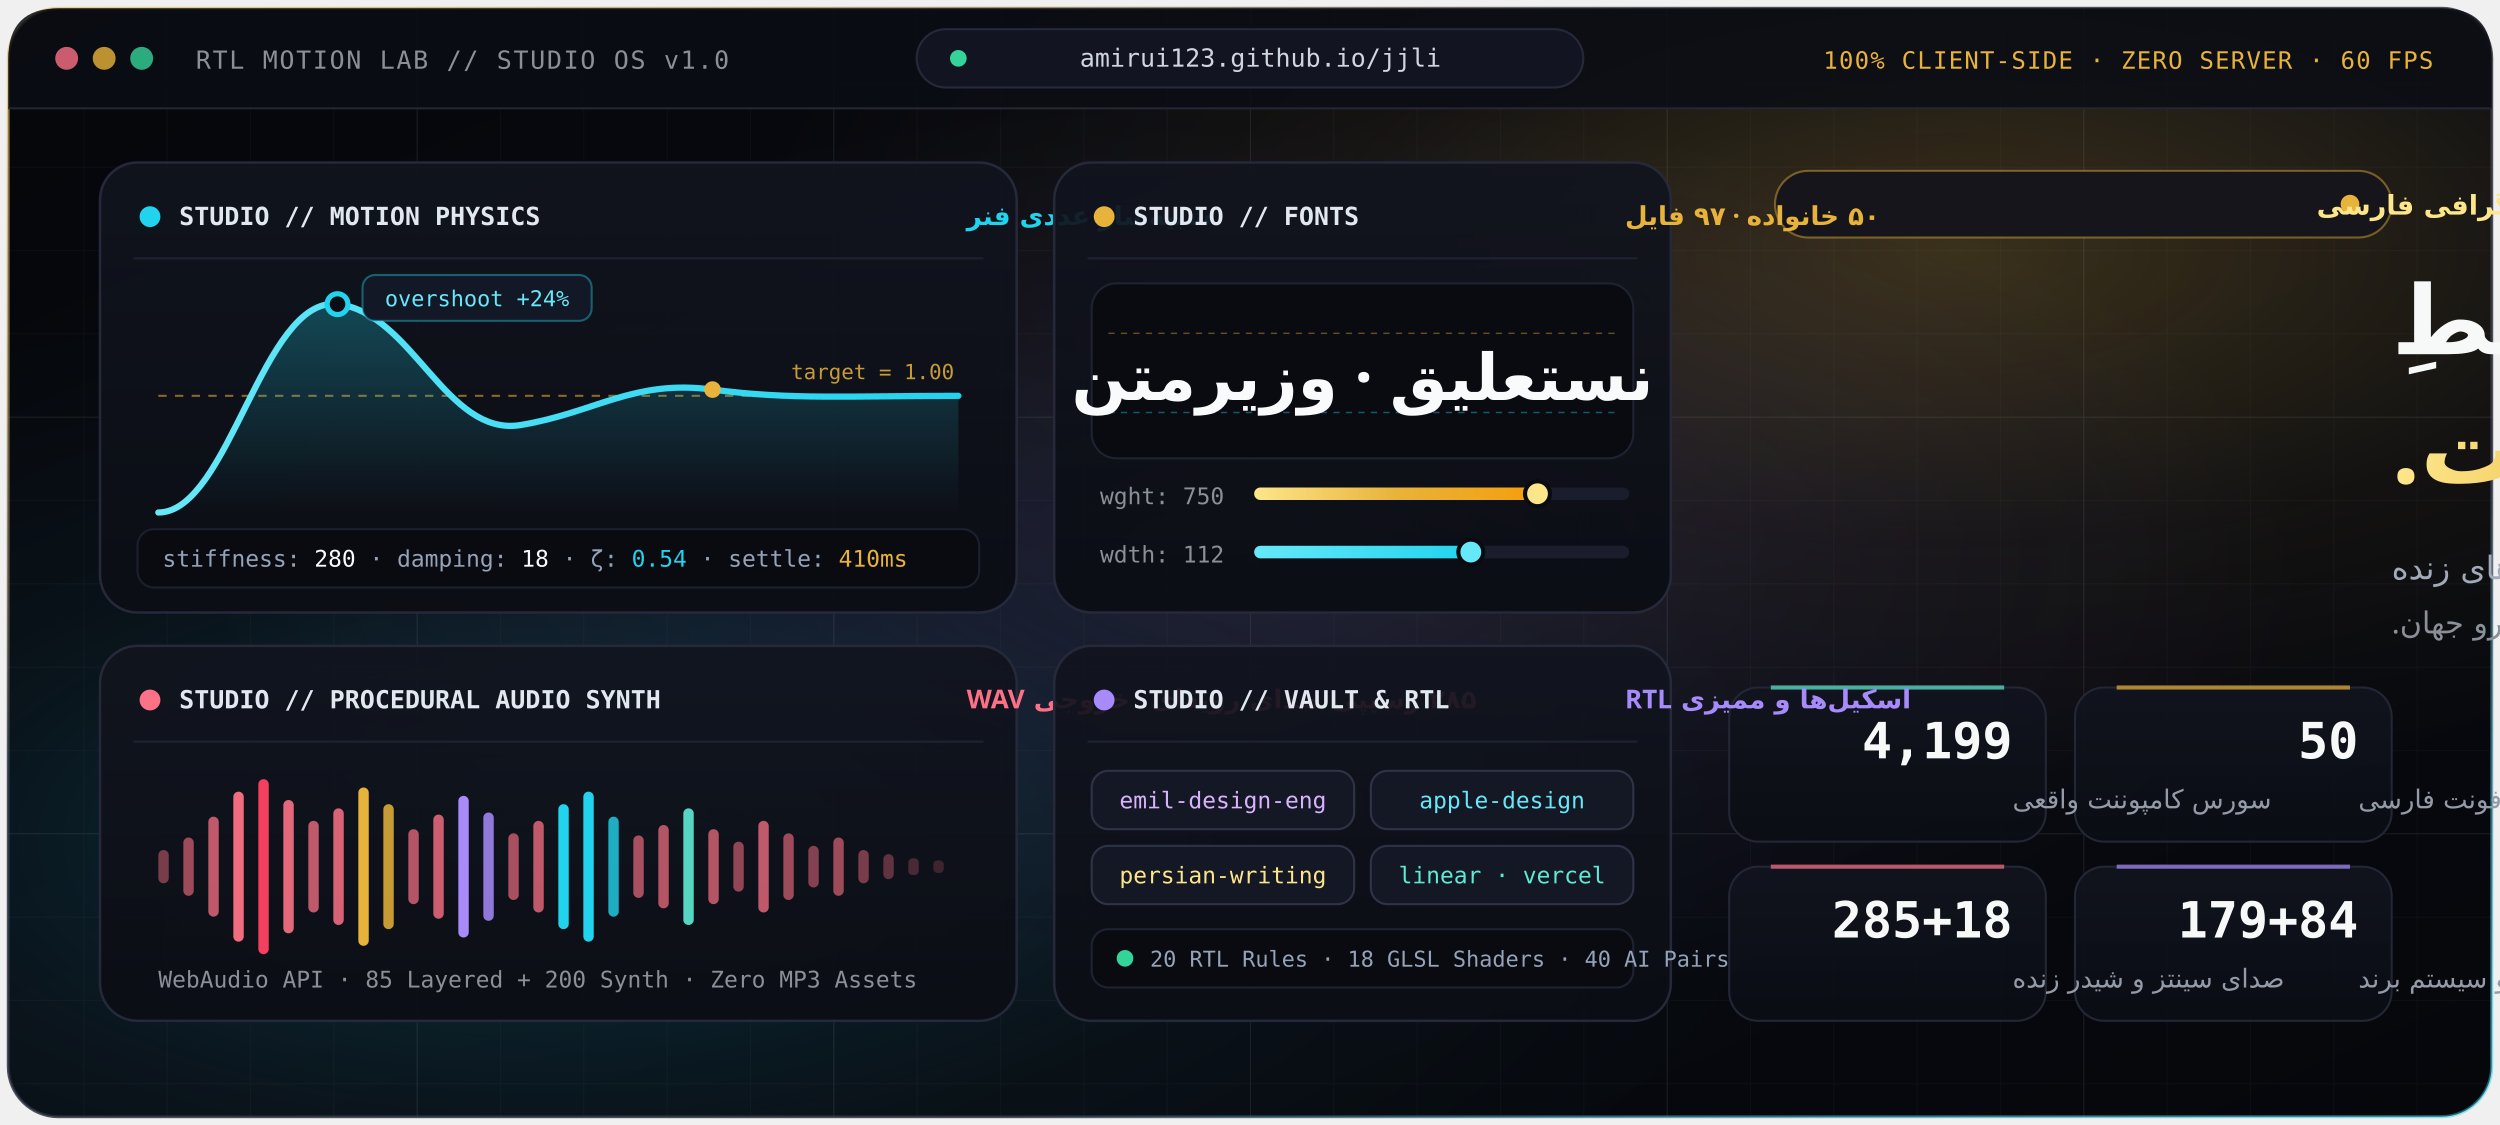
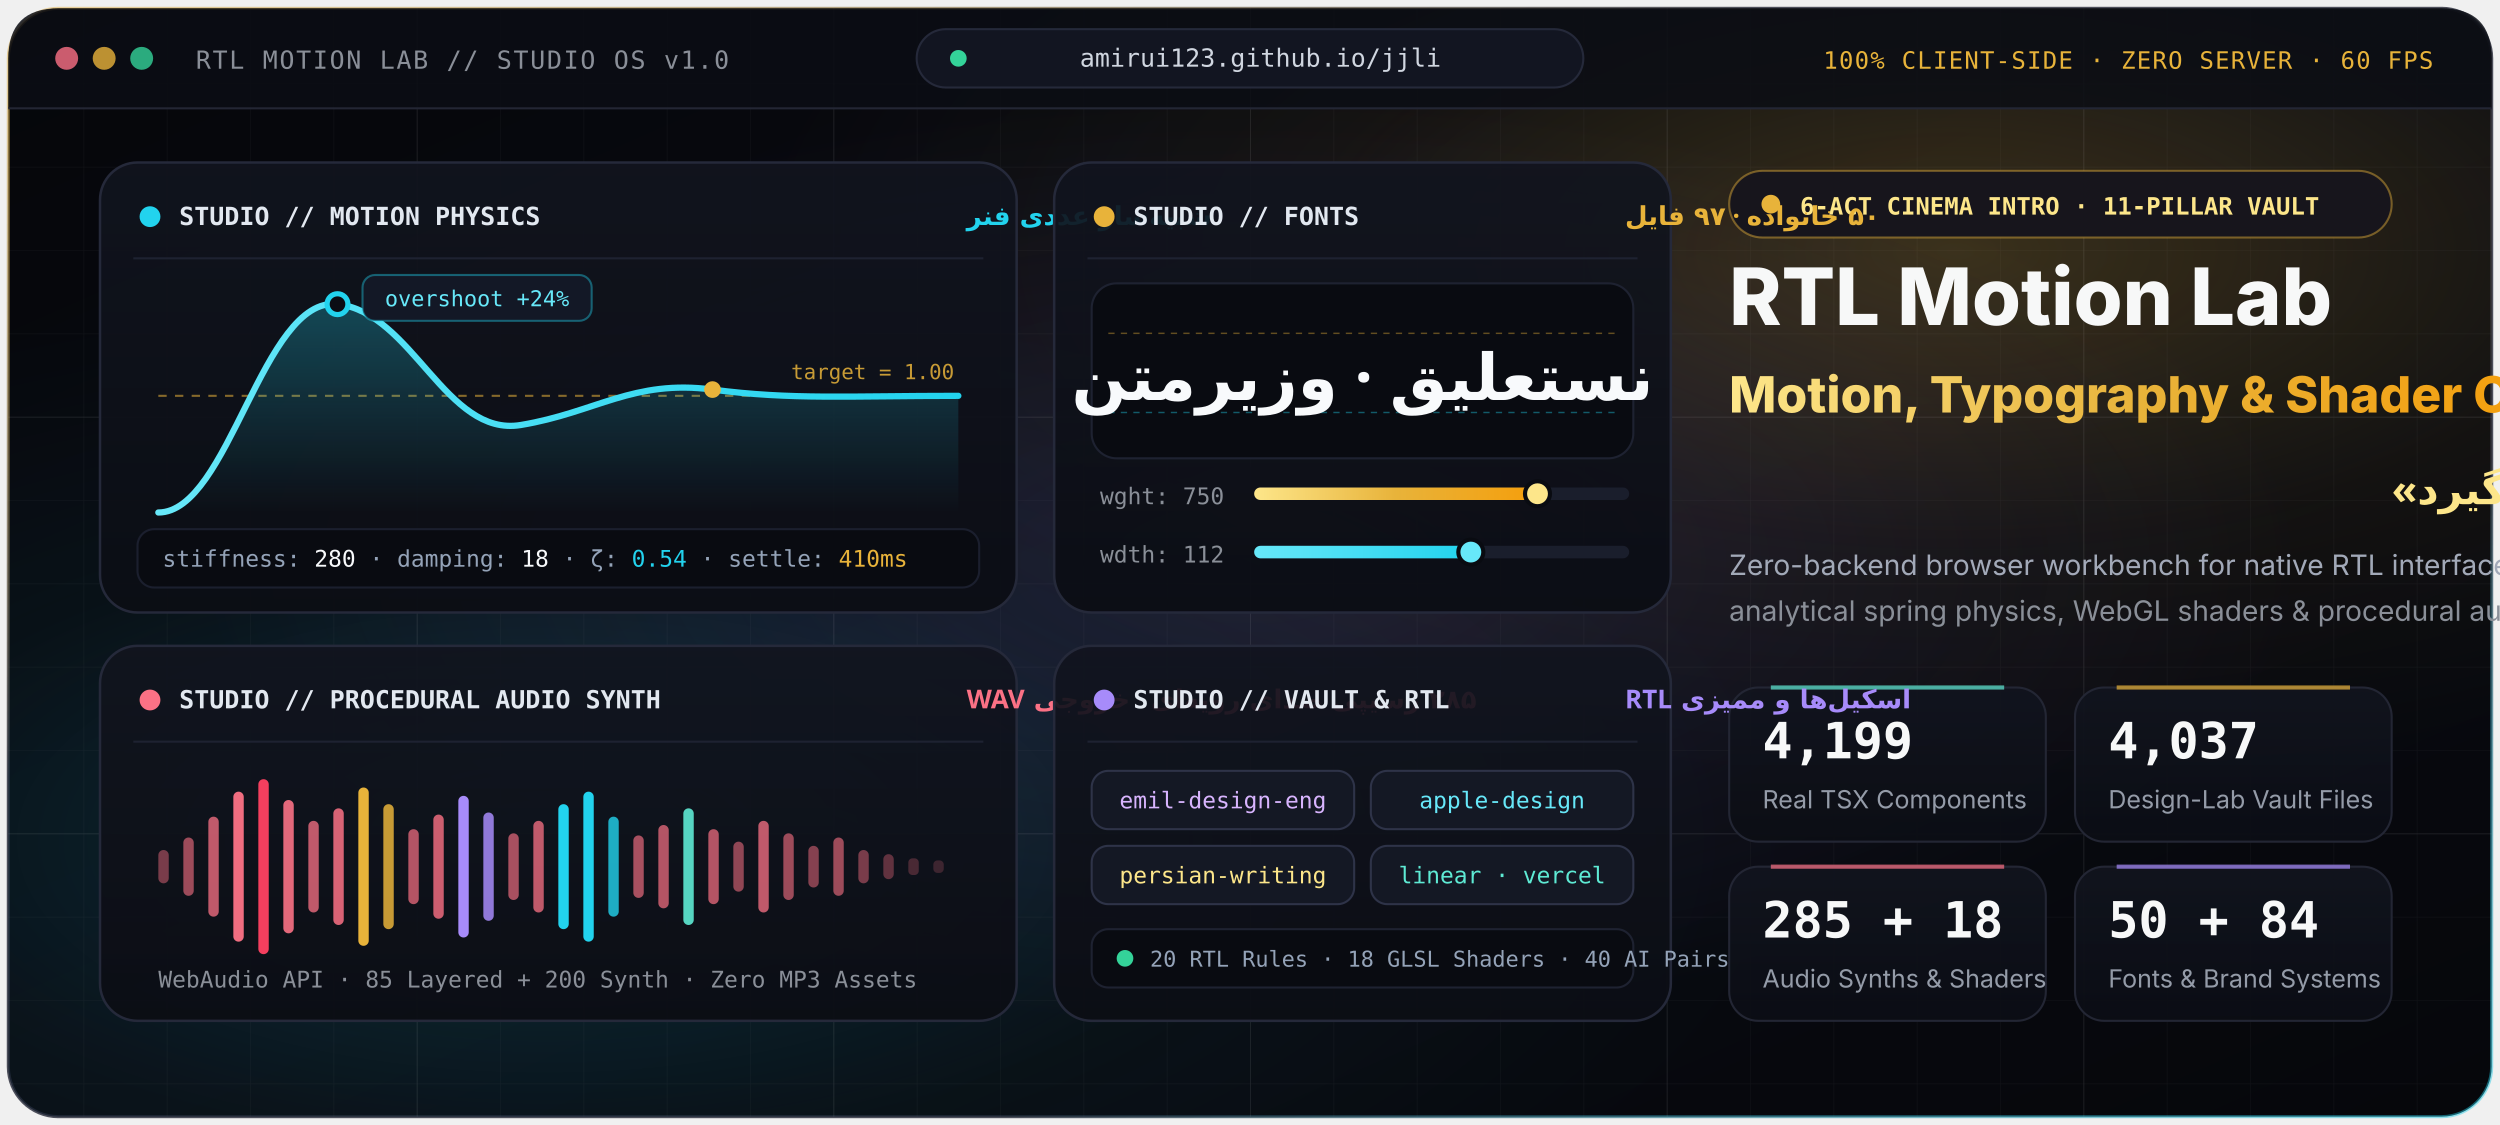
<svg xmlns="http://www.w3.org/2000/svg" viewBox="0 0 1200 540" width="100%" height="100%" role="img" aria-label="آزمایشگاه موشن فارسی — RTL Motion Lab">
  <defs>
    <linearGradient id="bg-canvas" x1="0%" y1="0%" x2="100%" y2="100%">
      <stop offset="0%" stop-color="#05060A" />
      <stop offset="50%" stop-color="#090B12" />
      <stop offset="100%" stop-color="#06070B" />
    </linearGradient>
    <radialGradient id="glow-amber" cx="78%" cy="22%" r="48%">
      <stop offset="0%" stop-color="#E8B33A" stop-opacity="0.22" />
      <stop offset="55%" stop-color="#E8B33A" stop-opacity="0.05" />
      <stop offset="100%" stop-color="#E8B33A" stop-opacity="0" />
    </radialGradient>
    <radialGradient id="glow-cyan" cx="22%" cy="75%" r="50%">
      <stop offset="0%" stop-color="#22D3EE" stop-opacity="0.18" />
      <stop offset="55%" stop-color="#22D3EE" stop-opacity="0.04" />
      <stop offset="100%" stop-color="#22D3EE" stop-opacity="0" />
    </radialGradient>
    <radialGradient id="glow-violet" cx="50%" cy="50%" r="42%">
      <stop offset="0%" stop-color="#A78BFA" stop-opacity="0.12" />
      <stop offset="100%" stop-color="#A78BFA" stop-opacity="0" />
    </radialGradient>
    <linearGradient id="border-shine" x1="0%" y1="0%" x2="100%" y2="100%">
      <stop offset="0%" stop-color="#E8B33A" stop-opacity="0.45" />
      <stop offset="35%" stop-color="#232634" stop-opacity="0.8" />
      <stop offset="70%" stop-color="#232634" stop-opacity="0.8" />
      <stop offset="100%" stop-color="#22D3EE" stop-opacity="0.45" />
    </linearGradient>
    <linearGradient id="card-surface" x1="0%" y1="0%" x2="0%" y2="100%">
      <stop offset="0%" stop-color="#11141E" stop-opacity="0.92" />
      <stop offset="100%" stop-color="#0B0D14" stop-opacity="0.96" />
    </linearGradient>
    <linearGradient id="gold-grad" x1="0%" y1="0%" x2="100%" y2="0%">
      <stop offset="0%" stop-color="#FDE68A" />
      <stop offset="50%" stop-color="#E8B33A" />
      <stop offset="100%" stop-color="#F59E0B" />
    </linearGradient>
    <linearGradient id="cyan-grad" x1="0%" y1="0%" x2="100%" y2="0%">
      <stop offset="0%" stop-color="#67E8F9" />
      <stop offset="100%" stop-color="#22D3EE" />
    </linearGradient>
    <linearGradient id="spring-fill" x1="0%" y1="0%" x2="0%" y2="100%">
      <stop offset="0%" stop-color="#22D3EE" stop-opacity="0.28" />
      <stop offset="100%" stop-color="#22D3EE" stop-opacity="0.0" />
    </linearGradient>
    <pattern id="arch-grid" width="40" height="40" patternUnits="userSpaceOnUse">
      <path d="M 40 0 L 0 0 0 40" fill="none" stroke="#FFFFFF" stroke-width="0.6" stroke-opacity="0.04" />
    </pattern>
    <pattern id="sub-grid" width="200" height="200" patternUnits="userSpaceOnUse">
      <path d="M 200 0 L 0 0 0 200" fill="none" stroke="#FFFFFF" stroke-width="0.8" stroke-opacity="0.07" />
    </pattern>
  </defs>
  <rect x="4" y="4" width="1192" height="532" rx="24" fill="url(#bg-canvas)" stroke="url(#border-shine)" stroke-width="1.5" />
  <rect x="4" y="4" width="1192" height="532" rx="24" fill="url(#glow-amber)" />
  <rect x="4" y="4" width="1192" height="532" rx="24" fill="url(#glow-cyan)" />
  <rect x="4" y="4" width="1192" height="532" rx="24" fill="url(#glow-violet)" />
  <rect x="4" y="4" width="1192" height="532" rx="24" fill="url(#arch-grid)" />
  <rect x="4" y="4" width="1192" height="532" rx="24" fill="url(#sub-grid)" />
  <path d="M 4 28 Q 4 4 28 4 L 1172 4 Q 1196 4 1196 28 L 1196 52 L 4 52 Z" fill="#0B0D14" fill-opacity="0.85" />
  <line x1="4" y1="52" x2="1196" y2="52" stroke="#232634" stroke-width="1" />
  <circle cx="32" cy="28" r="5.5" fill="#FB7185" fill-opacity="0.8" />
  <circle cx="50" cy="28" r="5.5" fill="#E8B33A" fill-opacity="0.8" />
  <circle cx="68" cy="28" r="5.5" fill="#34D399" fill-opacity="0.8" />
  <text x="94" y="33" fill="#8A8F98" font-family="'SF Mono', 'JetBrains Mono', Consolas, monospace" font-size="12" letter-spacing="0.8">
    RTL MOTION LAB // STUDIO OS v1.0
  </text>
  <rect x="440" y="14" width="320" height="28" rx="14" fill="#121521" stroke="#25293A" stroke-width="1" />
  <circle cx="460" cy="28" r="4" fill="#34D399" />
  <text x="605" y="32" text-anchor="middle" fill="#D0D6E0" font-family="'SF Mono', 'JetBrains Mono', Consolas, monospace" font-size="12">
    amirui123.github.io/jjli
  </text>
  <text x="1168" y="33" text-anchor="end" fill="#E8B33A" font-family="'SF Mono', 'JetBrains Mono', Consolas, monospace" font-size="11.5" letter-spacing="0.6">
    100% CLIENT-SIDE · ZERO SERVER · 60 FPS
  </text>
-   <rect x="852" y="82" width="296" height="32" rx="16" fill="#17151C" stroke="#E8B33A" stroke-opacity="0.45" stroke-width="1" />
-   <circle cx="1128" cy="98" r="4.5" fill="#E8B33A" />
-   <text x="1112" y="103" text-anchor="end" direction="rtl" fill="#FDE68A" font-family="Vazirmatn, 'IRANSansX', Tahoma, 'Segoe UI', sans-serif" font-size="13" font-weight="600">
-     آزمایشگاه موشن و تایپوگرافی فارسی
-   </text>
-   <text x="1148" y="170" text-anchor="end" direction="rtl" fill="#F7F8F8" font-family="Vazirmatn, 'IRANSansX', Tahoma, 'Segoe UI', sans-serif" font-size="46" font-weight="800">
-     حرکت، زبانِ رابطِ
-   </text>
-   <text x="1148" y="232" text-anchor="end" direction="rtl" fill="url(#gold-grad)" font-family="Vazirmatn, 'IRANSansX', Tahoma, 'Segoe UI', sans-serif" font-size="48" font-weight="900">
-     فارسی است.
-   </text>
-   <text x="1148" y="278" text-anchor="end" direction="rtl" fill="#A2A9B8" font-family="Vazirmatn, 'IRANSansX', Tahoma, 'Segoe UI', sans-serif" font-size="15.5" font-weight="400">
-     مهندسی فونت، فیزیک فنر، کامپوننت‌های واقعی، سینتز صدا و شیدرهای زنده
-   </text>
-   <text x="1148" y="304" text-anchor="end" direction="rtl" fill="#8A8F98" font-family="Vazirmatn, 'IRANSansX', Tahoma, 'Segoe UI', sans-serif" font-size="14.5" font-weight="400">
-     بر پایهٔ ۱۷۹ سند مهارتی و ۸۴ سیستم طراحی برندهای پیشرو جهان.
+   <rect x="830" y="82" width="318" height="32" rx="16" fill="#17151C" stroke="#E8B33A" stroke-opacity="0.45" stroke-width="1" />
+   <circle cx="850" cy="98" r="4.5" fill="#E8B33A" />
+   <text x="864" y="103" fill="#FDE68A" font-family="'SF Mono', Consolas, monospace" font-size="11.5" font-weight="700">
+     6-ACT CINEMA INTRO · 11-PILLAR VAULT
+   </text>
+   <text x="830" y="156" fill="#F7F8F8" font-family="-apple-system, BlinkMacSystemFont, 'Segoe UI', Inter, sans-serif" font-size="38" font-weight="800">
+     RTL Motion Lab
+   </text>
+   <text x="830" y="198" fill="url(#gold-grad)" font-family="-apple-system, BlinkMacSystemFont, 'Segoe UI', Inter, sans-serif" font-size="24" font-weight="800">
+     Motion, Typography &amp; Shader OS
+   </text>
+   <text x="1148" y="242" text-anchor="end" direction="rtl" fill="#FDE68A" font-family="Vazirmatn, 'IRANSansX', Tahoma, sans-serif" font-size="20" font-weight="700">
+     «در امتدادِ نور، هر خط جان می‌گیرد»
+   </text>
+   <text x="830" y="276" fill="#A2A9B8" font-family="-apple-system, BlinkMacSystemFont, 'Segoe UI', Inter, sans-serif" font-size="13.5" font-weight="400">
+     Zero-backend browser workbench for native RTL interfaces,
+   </text>
+   <text x="830" y="298" fill="#8A8F98" font-family="-apple-system, BlinkMacSystemFont, 'Segoe UI', Inter, sans-serif" font-size="13.5" font-weight="400">
+     analytical spring physics, WebGL shaders &amp; procedural audio.
  </text>
  <rect x="996" y="330" width="152" height="74" rx="14" fill="url(#card-surface)" stroke="#232634" stroke-width="1" />
  <line x1="1016" y1="330" x2="1128" y2="330" stroke="#E8B33A" stroke-width="2" stroke-opacity="0.7" />
-   <text x="1132" y="364" text-anchor="end" fill="#F7F8F8" font-family="'SF Mono', Consolas, monospace" font-size="24" font-weight="700">50</text>
-   <text x="1132" y="388" text-anchor="end" direction="rtl" fill="#949BA8" font-family="Vazirmatn, Tahoma, sans-serif" font-size="12.5">خانواده فونت فارسی</text>
+   <text x="1012" y="364" fill="#F7F8F8" font-family="'SF Mono', Consolas, monospace" font-size="24" font-weight="700">4,037</text>
+   <text x="1012" y="388" fill="#949BA8" font-family="-apple-system, BlinkMacSystemFont, sans-serif" font-size="12">Design-Lab Vault Files</text>
  <rect x="830" y="330" width="152" height="74" rx="14" fill="url(#card-surface)" stroke="#232634" stroke-width="1" />
  <line x1="850" y1="330" x2="962" y2="330" stroke="#5EEAD4" stroke-width="2" stroke-opacity="0.7" />
-   <text x="966" y="364" text-anchor="end" fill="#F7F8F8" font-family="'SF Mono', Consolas, monospace" font-size="24" font-weight="700">4,199</text>
-   <text x="966" y="388" text-anchor="end" direction="rtl" fill="#949BA8" font-family="Vazirmatn, Tahoma, sans-serif" font-size="12.5">سورس کامپوننت واقعی</text>
+   <text x="846" y="364" fill="#F7F8F8" font-family="'SF Mono', Consolas, monospace" font-size="24" font-weight="700">4,199</text>
+   <text x="846" y="388" fill="#949BA8" font-family="-apple-system, BlinkMacSystemFont, sans-serif" font-size="12">Real TSX Components</text>
  <rect x="996" y="416" width="152" height="74" rx="14" fill="url(#card-surface)" stroke="#232634" stroke-width="1" />
  <line x1="1016" y1="416" x2="1128" y2="416" stroke="#A78BFA" stroke-width="2" stroke-opacity="0.7" />
-   <text x="1132" y="450" text-anchor="end" fill="#F7F8F8" font-family="'SF Mono', Consolas, monospace" font-size="24" font-weight="700">179+84</text>
-   <text x="1132" y="474" text-anchor="end" direction="rtl" fill="#949BA8" font-family="Vazirmatn, Tahoma, sans-serif" font-size="12.5">سند مهارت و سیستم برند</text>
+   <text x="1012" y="450" fill="#F7F8F8" font-family="'SF Mono', Consolas, monospace" font-size="24" font-weight="700">50 + 84</text>
+   <text x="1012" y="474" fill="#949BA8" font-family="-apple-system, BlinkMacSystemFont, sans-serif" font-size="12">Fonts &amp; Brand Systems</text>
  <rect x="830" y="416" width="152" height="74" rx="14" fill="url(#card-surface)" stroke="#232634" stroke-width="1" />
  <line x1="850" y1="416" x2="962" y2="416" stroke="#FB7185" stroke-width="2" stroke-opacity="0.7" />
-   <text x="966" y="450" text-anchor="end" fill="#F7F8F8" font-family="'SF Mono', Consolas, monospace" font-size="24" font-weight="700">285+18</text>
-   <text x="966" y="474" text-anchor="end" direction="rtl" fill="#949BA8" font-family="Vazirmatn, Tahoma, sans-serif" font-size="12.5">صدای سینتز و شیدر زنده</text>
+   <text x="846" y="450" fill="#F7F8F8" font-family="'SF Mono', Consolas, monospace" font-size="24" font-weight="700">285 + 18</text>
+   <text x="846" y="474" fill="#949BA8" font-family="-apple-system, BlinkMacSystemFont, sans-serif" font-size="12">Audio Synths &amp; Shaders</text>
  <g transform="translate(48, 78)">
    <rect x="0" y="0" width="440" height="216" rx="18" fill="url(#card-surface)" stroke="#25293A" stroke-width="1.2" />
    <circle cx="24" cy="26" r="5" fill="#22D3EE" />
    <text x="38" y="30" fill="#E2E8F0" font-family="'SF Mono', Consolas, monospace" font-size="12" font-weight="700">
      STUDIO // MOTION PHYSICS
    </text>
    <text x="416" y="30" text-anchor="end" direction="rtl" fill="#22D3EE" font-family="Vazirmatn, Tahoma, sans-serif" font-size="12.5" font-weight="600">
      شبیه‌ساز عددی فنر
    </text>
    <line x1="16" y1="46" x2="424" y2="46" stroke="#1E2231" stroke-width="1" />
    <line x1="28" y1="112" x2="412" y2="112" stroke="#E8B33A" stroke-width="1" stroke-dasharray="4 4" stroke-opacity="0.55" />
    <text x="410" y="104" text-anchor="end" fill="#E8B33A" font-family="'SF Mono', Consolas, monospace" font-size="10" opacity="0.85">
      target = 1.00
    </text>
    <path d="M 28 168 C 62 168, 78 64, 114 68 C 150 72, 166 132, 202 126 C 238 120, 256 104, 294 109 C 332 114, 360 112, 412 112 L 412 168 Z" fill="url(#spring-fill)" />
    <path d="M 28 168 C 62 168, 78 64, 114 68 C 150 72, 166 132, 202 126 C 238 120, 256 104, 294 109 C 332 114, 360 112, 412 112" fill="none" stroke="url(#cyan-grad)" stroke-width="3" stroke-linecap="round" />
    <circle cx="114" cy="68" r="5" fill="#0B0D14" stroke="#22D3EE" stroke-width="2.5" />
    <rect x="126" y="54" width="110" height="22" rx="6" fill="#131826" stroke="#22D3EE" stroke-opacity="0.4" stroke-width="1" />
    <text x="181" y="69" text-anchor="middle" fill="#67E8F9" font-family="'SF Mono', Consolas, monospace" font-size="10.5">
      overshoot +24%
    </text>
    <circle cx="294" cy="109" r="4" fill="#E8B33A" />
    <rect x="18" y="176" width="404" height="28" rx="8" fill="#090B11" stroke="#1B1F2E" stroke-width="1" />
    <text x="30" y="194" fill="#94A3B8" font-family="'SF Mono', Consolas, monospace" font-size="11">
      stiffness: <tspan fill="#F8FAFC">280</tspan> · damping: <tspan fill="#F8FAFC">18</tspan> · ζ: <tspan fill="#22D3EE">0.54</tspan> · settle: <tspan fill="#E8B33A">410ms</tspan>
    </text>
  </g>
  <g transform="translate(506, 78)">
    <rect x="0" y="0" width="296" height="216" rx="18" fill="url(#card-surface)" stroke="#25293A" stroke-width="1.2" />
    <circle cx="24" cy="26" r="5" fill="#E8B33A" />
    <text x="38" y="30" fill="#E2E8F0" font-family="'SF Mono', Consolas, monospace" font-size="12" font-weight="700">
      STUDIO // FONTS
    </text>
    <text x="274" y="30" text-anchor="end" direction="rtl" fill="#E8B33A" font-family="Vazirmatn, Tahoma, sans-serif" font-size="12.5" font-weight="600">
      ۵۰ خانواده · ۹۷ فایل
    </text>
    <line x1="16" y1="46" x2="280" y2="46" stroke="#1E2231" stroke-width="1" />
    <rect x="18" y="58" width="260" height="84" rx="12" fill="#090B11" stroke="#1E2231" stroke-width="1" />
    <line x1="26" y1="82" x2="270" y2="82" stroke="#E8B33A" stroke-width="0.7" stroke-dasharray="3 3" stroke-opacity="0.4" />
    <line x1="26" y1="120" x2="270" y2="120" stroke="#22D3EE" stroke-width="0.7" stroke-dasharray="3 3" stroke-opacity="0.4" />
    <text x="148" y="114" text-anchor="middle" direction="rtl" fill="#F8FAFC" font-family="Vazirmatn, 'IRANSansX', Tahoma, sans-serif" font-size="31" font-weight="800">
      نستعلیق · وزیرمتن
    </text>
    <text x="22" y="164" fill="#8A8F98" font-family="'SF Mono', Consolas, monospace" font-size="11">wght: 750</text>
    <rect x="96" y="156" width="180" height="6" rx="3" fill="#1A1E2C" />
    <rect x="96" y="156" width="136" height="6" rx="3" fill="url(#gold-grad)" />
    <circle cx="232" cy="159" r="6" fill="#FDE68A" stroke="#090B11" stroke-width="2" />
    <text x="22" y="192" fill="#8A8F98" font-family="'SF Mono', Consolas, monospace" font-size="11">wdth: 112</text>
    <rect x="96" y="184" width="180" height="6" rx="3" fill="#1A1E2C" />
    <rect x="96" y="184" width="104" height="6" rx="3" fill="url(#cyan-grad)" />
    <circle cx="200" cy="187" r="6" fill="#67E8F9" stroke="#090B11" stroke-width="2" />
  </g>
  <g transform="translate(48, 310)">
    <rect x="0" y="0" width="440" height="180" rx="18" fill="url(#card-surface)" stroke="#25293A" stroke-width="1.2" />
    <circle cx="24" cy="26" r="5" fill="#FB7185" />
    <text x="38" y="30" fill="#E2E8F0" font-family="'SF Mono', Consolas, monospace" font-size="12" font-weight="700">
      STUDIO // PROCEDURAL AUDIO SYNTH
    </text>
    <text x="416" y="30" text-anchor="end" direction="rtl" fill="#FB7185" font-family="Vazirmatn, Tahoma, sans-serif" font-size="12.5" font-weight="600">
      ۲۸۵ رسیپی صدای رویه‌ای · خروجی WAV
    </text>
    <line x1="16" y1="46" x2="424" y2="46" stroke="#1E2231" stroke-width="1" />
    <g transform="translate(28, 106)" fill="#FB7185">
      <rect x="0" y="-8" width="5" height="16" rx="2.5" opacity="0.45" />
      <rect x="12" y="-14" width="5" height="28" rx="2.5" opacity="0.6" />
      <rect x="24" y="-24" width="5" height="48" rx="2.5" opacity="0.75" />
      <rect x="36" y="-36" width="5" height="72" rx="2.5" opacity="0.95" />
      <rect x="48" y="-42" width="5" height="84" rx="2.5" fill="#F43F5E" />
      <rect x="60" y="-32" width="5" height="64" rx="2.5" opacity="0.9" />
      <rect x="72" y="-22" width="5" height="44" rx="2.5" opacity="0.75" />
      <rect x="84" y="-28" width="5" height="56" rx="2.5" opacity="0.85" />
      <rect x="96" y="-38" width="5" height="76" rx="2.5" fill="#E8B33A" />
      <rect x="108" y="-30" width="5" height="60" rx="2.5" fill="#E8B33A" opacity="0.85" />
      <rect x="120" y="-18" width="5" height="36" rx="2.5" opacity="0.7" />
      <rect x="132" y="-25" width="5" height="50" rx="2.5" opacity="0.8" />
      <rect x="144" y="-34" width="5" height="68" rx="2.5" fill="#A78BFA" />
      <rect x="156" y="-26" width="5" height="52" rx="2.5" fill="#A78BFA" opacity="0.85" />
      <rect x="168" y="-16" width="5" height="32" rx="2.5" opacity="0.65" />
      <rect x="180" y="-22" width="5" height="44" rx="2.5" opacity="0.75" />
      <rect x="192" y="-30" width="5" height="60" rx="2.5" fill="#22D3EE" />
      <rect x="204" y="-36" width="5" height="72" rx="2.5" fill="#22D3EE" />
      <rect x="216" y="-24" width="5" height="48" rx="2.5" fill="#22D3EE" opacity="0.8" />
      <rect x="228" y="-15" width="5" height="30" rx="2.5" opacity="0.65" />
      <rect x="240" y="-20" width="5" height="40" rx="2.5" opacity="0.7" />
      <rect x="252" y="-28" width="5" height="56" rx="2.5" fill="#5EEAD4" opacity="0.9" />
      <rect x="264" y="-18" width="5" height="36" rx="2.5" opacity="0.7" />
      <rect x="276" y="-12" width="5" height="24" rx="2.5" opacity="0.55" />
      <rect x="288" y="-22" width="5" height="44" rx="2.5" opacity="0.75" />
      <rect x="300" y="-16" width="5" height="32" rx="2.5" opacity="0.6" />
      <rect x="312" y="-10" width="5" height="20" rx="2.5" opacity="0.5" />
      <rect x="324" y="-14" width="5" height="28" rx="2.5" opacity="0.6" />
      <rect x="336" y="-8" width="5" height="16" rx="2.5" opacity="0.45" />
      <rect x="348" y="-6" width="5" height="12" rx="2.5" opacity="0.35" />
      <rect x="360" y="-4" width="5" height="8" rx="2" opacity="0.25" />
      <rect x="372" y="-3" width="5" height="6" rx="2" opacity="0.2" />
    </g>
    <text x="28" y="164" fill="#8A8F98" font-family="'SF Mono', Consolas, monospace" font-size="11">
      WebAudio API · 85 Layered + 200 Synth · Zero MP3 Assets
    </text>
  </g>
  <g transform="translate(506, 310)">
    <rect x="0" y="0" width="296" height="180" rx="18" fill="url(#card-surface)" stroke="#25293A" stroke-width="1.2" />
    <circle cx="24" cy="26" r="5" fill="#A78BFA" />
    <text x="38" y="30" fill="#E2E8F0" font-family="'SF Mono', Consolas, monospace" font-size="12" font-weight="700">
      STUDIO // VAULT &amp; RTL
    </text>
    <text x="274" y="30" text-anchor="end" direction="rtl" fill="#A78BFA" font-family="Vazirmatn, Tahoma, sans-serif" font-size="12.5" font-weight="600">
      اسکیل‌ها و ممیزی RTL
    </text>
    <line x1="16" y1="46" x2="280" y2="46" stroke="#1E2231" stroke-width="1" />
    <rect x="18" y="60" width="126" height="28" rx="8" fill="#141824" stroke="#2E3348" stroke-width="1" />
    <text x="81" y="78" text-anchor="middle" fill="#D8B4FE" font-family="'SF Mono', Consolas, monospace" font-size="11">emil-design-eng</text>
    <rect x="152" y="60" width="126" height="28" rx="8" fill="#141824" stroke="#2E3348" stroke-width="1" />
    <text x="215" y="78" text-anchor="middle" fill="#67E8F9" font-family="'SF Mono', Consolas, monospace" font-size="11">apple-design</text>
    <rect x="18" y="96" width="126" height="28" rx="8" fill="#141824" stroke="#2E3348" stroke-width="1" />
    <text x="81" y="114" text-anchor="middle" fill="#FDE68A" font-family="'SF Mono', Consolas, monospace" font-size="11">persian-writing</text>
    <rect x="152" y="96" width="126" height="28" rx="8" fill="#141824" stroke="#2E3348" stroke-width="1" />
    <text x="215" y="114" text-anchor="middle" fill="#5EEAD4" font-family="'SF Mono', Consolas, monospace" font-size="11">linear · vercel</text>
    <rect x="18" y="136" width="260" height="28" rx="8" fill="#090B11" stroke="#1E2231" stroke-width="1" />
    <circle cx="34" cy="150" r="4" fill="#34D399" />
    <text x="46" y="154" fill="#94A3B8" font-family="'SF Mono', Consolas, monospace" font-size="10.5">
      20 RTL Rules · 18 GLSL Shaders · 40 AI Pairs
    </text>
  </g>
</svg>
